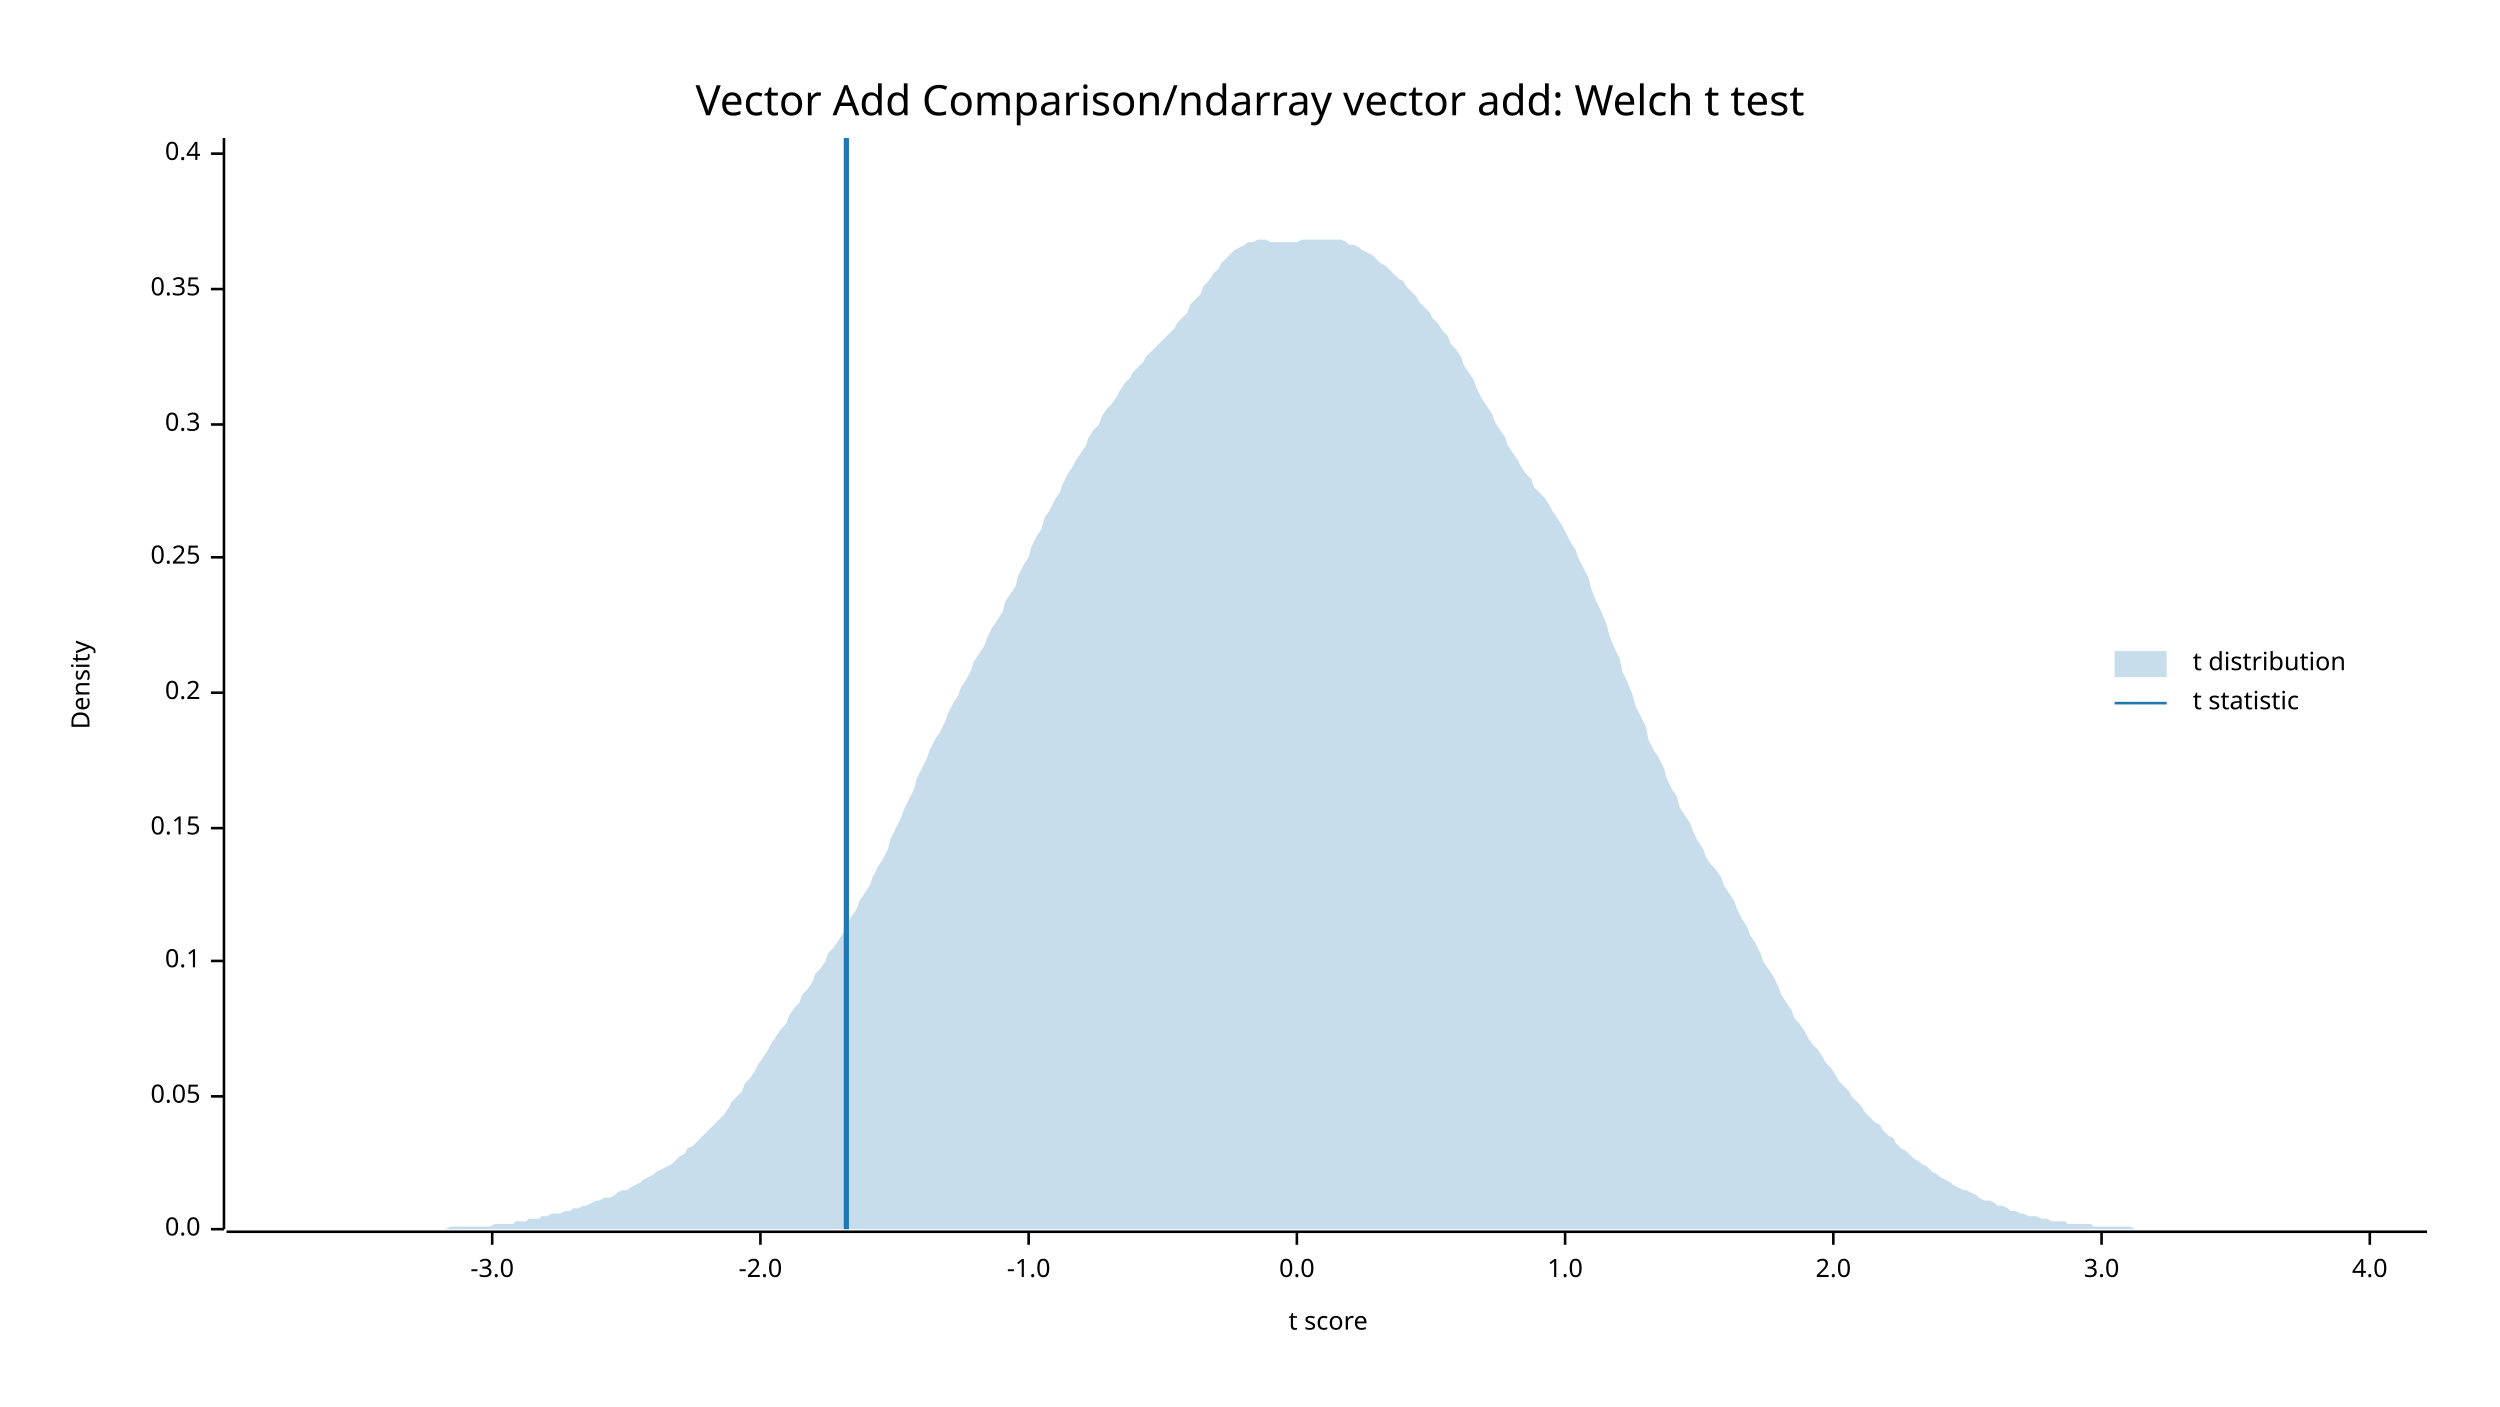
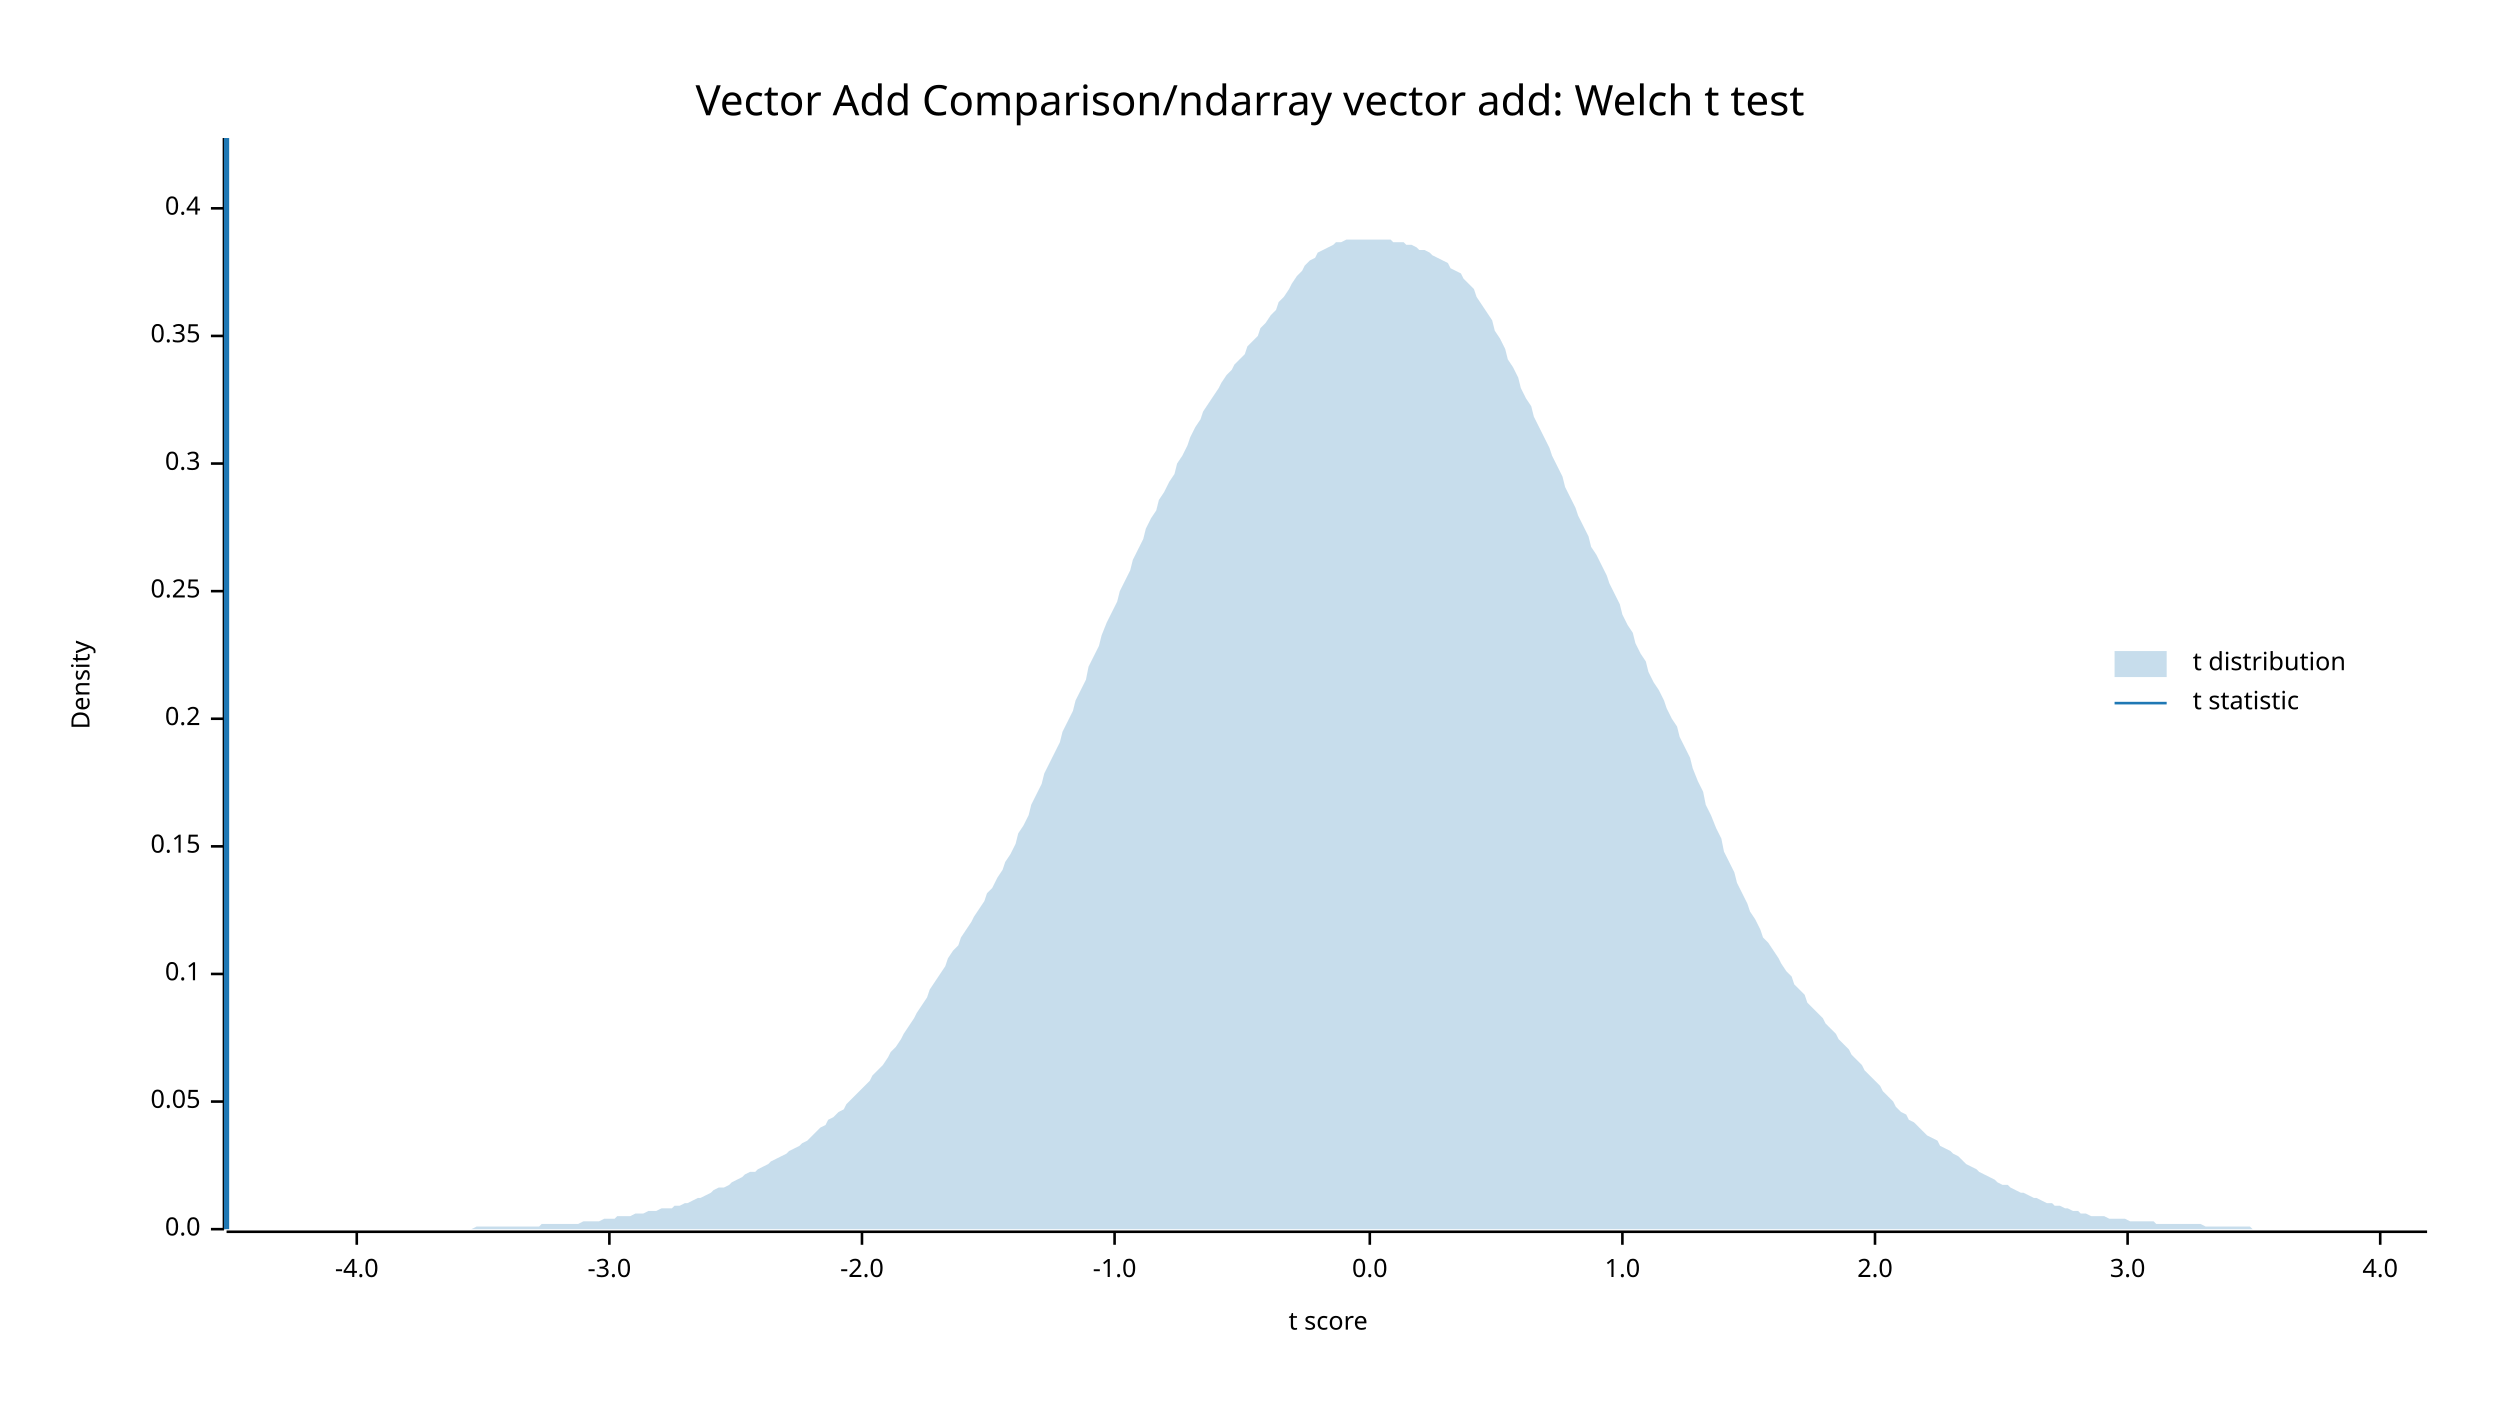
<svg xmlns="http://www.w3.org/2000/svg" width="960" height="540" viewBox="0 0 960 540">
  <text x="480" y="32" dy="0.76em" text-anchor="middle" font-family="sans-serif" font-size="16.129" opacity="1" fill="#000000">
Vector Add Comparison/ndarray vector add: Welch t test
</text>
  <text x="27" y="263" dy="0.76em" text-anchor="middle" font-family="sans-serif" font-size="9.677" opacity="1" fill="#000000" transform="rotate(270, 27, 263)">
Density
</text>
  <text x="510" y="513" dy="-0.5ex" text-anchor="middle" font-family="sans-serif" font-size="9.677" opacity="1" fill="#000000">
t score
</text>
  <polyline fill="none" opacity="1" stroke="#000000" stroke-width="1" points="86,53 86,472 " />
  <text x="77" y="472" dy="0.5ex" text-anchor="end" font-family="sans-serif" font-size="9.677" opacity="1" fill="#000000">
0.0
</text>
  <polyline fill="none" opacity="1" stroke="#000000" stroke-width="1" points="81,472 86,472 " />
-   <text x="77" y="421" dy="0.5ex" text-anchor="end" font-family="sans-serif" font-size="9.677" opacity="1" fill="#000000">
+   <text x="77" y="423" dy="0.5ex" text-anchor="end" font-family="sans-serif" font-size="9.677" opacity="1" fill="#000000">
0.05
</text>
-   <polyline fill="none" opacity="1" stroke="#000000" stroke-width="1" points="81,421 86,421 " />
-   <text x="77" y="369" dy="0.5ex" text-anchor="end" font-family="sans-serif" font-size="9.677" opacity="1" fill="#000000">
+   <polyline fill="none" opacity="1" stroke="#000000" stroke-width="1" points="81,423 86,423 " />
+   <text x="77" y="374" dy="0.5ex" text-anchor="end" font-family="sans-serif" font-size="9.677" opacity="1" fill="#000000">
0.1
</text>
-   <polyline fill="none" opacity="1" stroke="#000000" stroke-width="1" points="81,369 86,369 " />
-   <text x="77" y="318" dy="0.5ex" text-anchor="end" font-family="sans-serif" font-size="9.677" opacity="1" fill="#000000">
+   <polyline fill="none" opacity="1" stroke="#000000" stroke-width="1" points="81,374 86,374 " />
+   <text x="77" y="325" dy="0.5ex" text-anchor="end" font-family="sans-serif" font-size="9.677" opacity="1" fill="#000000">
0.15
</text>
-   <polyline fill="none" opacity="1" stroke="#000000" stroke-width="1" points="81,318 86,318 " />
-   <text x="77" y="266" dy="0.5ex" text-anchor="end" font-family="sans-serif" font-size="9.677" opacity="1" fill="#000000">
+   <polyline fill="none" opacity="1" stroke="#000000" stroke-width="1" points="81,325 86,325 " />
+   <text x="77" y="276" dy="0.5ex" text-anchor="end" font-family="sans-serif" font-size="9.677" opacity="1" fill="#000000">
0.2
</text>
-   <polyline fill="none" opacity="1" stroke="#000000" stroke-width="1" points="81,266 86,266 " />
-   <text x="77" y="214" dy="0.5ex" text-anchor="end" font-family="sans-serif" font-size="9.677" opacity="1" fill="#000000">
+   <polyline fill="none" opacity="1" stroke="#000000" stroke-width="1" points="81,276 86,276 " />
+   <text x="77" y="227" dy="0.5ex" text-anchor="end" font-family="sans-serif" font-size="9.677" opacity="1" fill="#000000">
0.25
</text>
-   <polyline fill="none" opacity="1" stroke="#000000" stroke-width="1" points="81,214 86,214 " />
-   <text x="77" y="163" dy="0.5ex" text-anchor="end" font-family="sans-serif" font-size="9.677" opacity="1" fill="#000000">
+   <polyline fill="none" opacity="1" stroke="#000000" stroke-width="1" points="81,227 86,227 " />
+   <text x="77" y="178" dy="0.5ex" text-anchor="end" font-family="sans-serif" font-size="9.677" opacity="1" fill="#000000">
0.3
</text>
-   <polyline fill="none" opacity="1" stroke="#000000" stroke-width="1" points="81,163 86,163 " />
-   <text x="77" y="111" dy="0.5ex" text-anchor="end" font-family="sans-serif" font-size="9.677" opacity="1" fill="#000000">
+   <polyline fill="none" opacity="1" stroke="#000000" stroke-width="1" points="81,178 86,178 " />
+   <text x="77" y="129" dy="0.5ex" text-anchor="end" font-family="sans-serif" font-size="9.677" opacity="1" fill="#000000">
0.35
</text>
-   <polyline fill="none" opacity="1" stroke="#000000" stroke-width="1" points="81,111 86,111 " />
-   <text x="77" y="59" dy="0.5ex" text-anchor="end" font-family="sans-serif" font-size="9.677" opacity="1" fill="#000000">
+   <polyline fill="none" opacity="1" stroke="#000000" stroke-width="1" points="81,129 86,129 " />
+   <text x="77" y="80" dy="0.5ex" text-anchor="end" font-family="sans-serif" font-size="9.677" opacity="1" fill="#000000">
0.4
</text>
-   <polyline fill="none" opacity="1" stroke="#000000" stroke-width="1" points="81,59 86,59 " />
+   <polyline fill="none" opacity="1" stroke="#000000" stroke-width="1" points="81,80 86,80 " />
  <polyline fill="none" opacity="1" stroke="#000000" stroke-width="1" points="87,473 932,473 " />
-   <text x="189" y="483" dy="0.76em" text-anchor="middle" font-family="sans-serif" font-size="9.677" opacity="1" fill="#000000">
+   <text x="137" y="483" dy="0.76em" text-anchor="middle" font-family="sans-serif" font-size="9.677" opacity="1" fill="#000000">
+ -4.0
+ </text>
+   <polyline fill="none" opacity="1" stroke="#000000" stroke-width="1" points="137,473 137,478 " />
+   <text x="234" y="483" dy="0.76em" text-anchor="middle" font-family="sans-serif" font-size="9.677" opacity="1" fill="#000000">
-3.0
</text>
-   <polyline fill="none" opacity="1" stroke="#000000" stroke-width="1" points="189,473 189,478 " />
-   <text x="292" y="483" dy="0.76em" text-anchor="middle" font-family="sans-serif" font-size="9.677" opacity="1" fill="#000000">
+   <polyline fill="none" opacity="1" stroke="#000000" stroke-width="1" points="234,473 234,478 " />
+   <text x="331" y="483" dy="0.76em" text-anchor="middle" font-family="sans-serif" font-size="9.677" opacity="1" fill="#000000">
-2.0
</text>
-   <polyline fill="none" opacity="1" stroke="#000000" stroke-width="1" points="292,473 292,478 " />
-   <text x="395" y="483" dy="0.76em" text-anchor="middle" font-family="sans-serif" font-size="9.677" opacity="1" fill="#000000">
+   <polyline fill="none" opacity="1" stroke="#000000" stroke-width="1" points="331,473 331,478 " />
+   <text x="428" y="483" dy="0.76em" text-anchor="middle" font-family="sans-serif" font-size="9.677" opacity="1" fill="#000000">
-1.0
</text>
-   <polyline fill="none" opacity="1" stroke="#000000" stroke-width="1" points="395,473 395,478 " />
-   <text x="498" y="483" dy="0.76em" text-anchor="middle" font-family="sans-serif" font-size="9.677" opacity="1" fill="#000000">
+   <polyline fill="none" opacity="1" stroke="#000000" stroke-width="1" points="428,473 428,478 " />
+   <text x="526" y="483" dy="0.76em" text-anchor="middle" font-family="sans-serif" font-size="9.677" opacity="1" fill="#000000">
0.0
</text>
-   <polyline fill="none" opacity="1" stroke="#000000" stroke-width="1" points="498,473 498,478 " />
-   <text x="601" y="483" dy="0.76em" text-anchor="middle" font-family="sans-serif" font-size="9.677" opacity="1" fill="#000000">
+   <polyline fill="none" opacity="1" stroke="#000000" stroke-width="1" points="526,473 526,478 " />
+   <text x="623" y="483" dy="0.76em" text-anchor="middle" font-family="sans-serif" font-size="9.677" opacity="1" fill="#000000">
1.0
</text>
-   <polyline fill="none" opacity="1" stroke="#000000" stroke-width="1" points="601,473 601,478 " />
-   <text x="704" y="483" dy="0.76em" text-anchor="middle" font-family="sans-serif" font-size="9.677" opacity="1" fill="#000000">
+   <polyline fill="none" opacity="1" stroke="#000000" stroke-width="1" points="623,473 623,478 " />
+   <text x="720" y="483" dy="0.76em" text-anchor="middle" font-family="sans-serif" font-size="9.677" opacity="1" fill="#000000">
2.0
</text>
-   <polyline fill="none" opacity="1" stroke="#000000" stroke-width="1" points="704,473 704,478 " />
-   <text x="807" y="483" dy="0.76em" text-anchor="middle" font-family="sans-serif" font-size="9.677" opacity="1" fill="#000000">
+   <polyline fill="none" opacity="1" stroke="#000000" stroke-width="1" points="720,473 720,478 " />
+   <text x="817" y="483" dy="0.76em" text-anchor="middle" font-family="sans-serif" font-size="9.677" opacity="1" fill="#000000">
3.0
</text>
-   <polyline fill="none" opacity="1" stroke="#000000" stroke-width="1" points="807,473 807,478 " />
-   <text x="910" y="483" dy="0.76em" text-anchor="middle" font-family="sans-serif" font-size="9.677" opacity="1" fill="#000000">
+   <polyline fill="none" opacity="1" stroke="#000000" stroke-width="1" points="817,473 817,478 " />
+   <text x="914" y="483" dy="0.76em" text-anchor="middle" font-family="sans-serif" font-size="9.677" opacity="1" fill="#000000">
4.0
</text>
-   <polyline fill="none" opacity="1" stroke="#000000" stroke-width="1" points="910,473 910,478 " />
-   <polygon opacity="0.25" fill="#1F78B4" points="87,472 88,472 90,472 92,472 93,472 95,472 97,472 98,472 100,472 102,472 103,472 105,472 107,472 109,472 110,472 112,472 114,472 115,472 117,472 119,472 120,472 122,472 124,472 125,472 127,472 129,472 131,472 132,472 134,472 136,472 137,472 139,472 141,472 142,472 144,472 146,472 147,472 149,472 151,472 153,472 154,472 156,472 158,472 159,472 161,472 163,472 164,472 166,472 168,472 169,472 171,472 173,471 175,471 176,471 178,471 180,471 181,471 183,471 185,471 186,471 188,471 190,470 191,470 193,470 195,470 197,470 198,469 200,469 202,469 203,468 205,468 207,468 208,467 210,467 212,466 214,466 215,466 217,465 219,465 220,464 222,464 224,463 225,463 227,462 229,461 230,461 232,460 234,460 236,459 237,458 239,457 241,457 242,456 244,455 246,454 247,453 249,452 251,451 252,450 254,449 256,448 258,447 259,446 261,444 263,443 264,441 266,440 268,438 269,437 271,435 273,433 274,432 276,430 278,428 280,425 281,423 283,421 285,419 286,416 288,414 290,411 291,409 293,406 295,403 296,401 298,398 300,395 302,393 303,390 305,387 307,385 308,382 310,380 312,377 313,374 315,372 317,369 318,366 320,364 322,361 324,358 325,355 327,352 329,349 330,346 332,343 334,340 335,337 337,333 339,330 341,326 342,322 344,318 346,314 347,311 349,307 351,303 352,299 354,295 356,291 357,288 359,284 361,281 363,277 364,274 366,270 368,267 369,264 371,261 373,257 374,254 376,251 378,248 379,245 381,241 383,238 385,235 386,231 388,228 390,225 391,221 393,217 395,214 396,210 398,206 400,203 401,199 403,196 405,192 407,189 408,186 410,182 412,179 413,177 415,174 417,171 418,168 420,165 422,163 423,160 425,157 427,155 429,152 430,150 432,147 434,145 435,143 437,141 439,139 440,137 442,135 444,133 445,132 447,130 449,128 451,126 452,124 454,122 456,120 457,117 459,115 461,113 462,110 464,108 466,105 468,103 469,101 471,99 473,97 474,96 476,95 478,94 479,93 481,93 483,92 484,92 486,92 488,93 490,93 491,93 493,93 495,93 496,93 498,93 500,92 501,92 503,92 505,92 506,92 508,92 510,92 512,92 513,92 515,92 517,93 518,94 520,94 522,95 523,96 525,97 527,98 528,99 530,101 532,102 534,104 535,105 537,107 539,108 540,110 542,112 544,114 545,116 547,118 549,120 550,122 552,124 554,127 556,129 557,132 559,134 561,137 562,140 564,143 566,146 567,149 569,153 571,156 573,159 574,162 576,165 578,168 579,171 581,174 583,177 584,179 586,182 588,184 589,187 591,189 593,191 595,194 596,196 598,199 600,202 601,204 603,208 605,211 606,214 608,218 610,222 611,226 613,231 615,235 617,240 618,244 620,249 622,253 623,258 625,262 627,267 628,271 630,275 632,279 633,284 635,288 637,291 639,295 640,299 642,303 644,306 645,310 647,313 649,316 650,319 652,323 654,326 655,329 657,332 659,334 661,337 662,340 664,343 666,346 667,349 669,353 671,356 672,359 674,362 676,366 677,369 679,372 681,375 683,379 684,382 686,385 688,388 689,391 691,393 693,396 694,398 696,401 698,403 700,406 701,408 703,410 705,413 706,415 708,417 710,419 711,421 713,423 715,425 716,427 718,429 720,431 722,432 723,434 725,436 727,437 728,439 730,441 732,442 733,443 735,445 737,446 738,447 740,448 742,450 744,451 745,452 747,453 749,454 750,455 752,456 754,457 755,457 757,458 759,459 760,460 762,461 764,461 766,462 767,463 769,463 771,464 772,465 774,465 776,466 777,466 779,467 781,467 782,467 784,468 786,468 788,469 789,469 791,469 793,469 794,470 796,470 798,470 799,470 801,470 803,470 804,471 806,471 808,471 810,471 811,471 813,471 815,471 816,471 818,471 820,472 821,472 823,472 825,472 827,472 828,472 830,472 832,472 833,472 835,472 837,472 838,472 840,472 842,472 843,472 845,472 847,472 849,472 850,472 852,472 854,472 855,472 857,472 859,472 860,472 862,472 864,472 865,472 867,472 869,472 871,472 872,472 874,472 876,472 877,472 879,472 881,472 882,472 884,472 886,472 887,472 889,472 891,472 893,472 894,472 896,472 898,472 899,472 901,472 903,472 904,472 906,472 908,472 909,472 911,472 913,472 915,472 916,472 918,472 920,472 921,472 923,472 925,472 926,472 928,472 930,472 932,472 932,472 87,472 " />
-   <polyline fill="none" opacity="1" stroke="#1F78B4" stroke-width="2" points="325,472 325,53 " />
+   <polyline fill="none" opacity="1" stroke="#000000" stroke-width="1" points="914,473 914,478 " />
+   <polygon opacity="0.25" fill="#1F78B4" points="87,472 88,472 90,472 92,472 93,472 95,472 97,472 98,472 100,472 102,472 103,472 105,472 107,472 109,472 110,472 112,472 114,472 115,472 117,472 119,472 120,472 122,472 124,472 125,472 127,472 129,472 131,472 132,472 134,472 136,472 137,472 139,472 141,472 142,472 144,472 146,472 147,472 149,472 151,472 153,472 154,472 156,472 158,472 159,472 161,472 163,472 164,472 166,472 168,472 169,472 171,472 173,472 175,472 176,472 178,472 180,472 181,472 183,471 185,471 186,471 188,471 190,471 191,471 193,471 195,471 197,471 198,471 200,471 202,471 203,471 205,471 207,471 208,470 210,470 212,470 214,470 215,470 217,470 219,470 220,470 222,470 224,469 225,469 227,469 229,469 230,469 232,468 234,468 236,468 237,467 239,467 241,467 242,467 244,466 246,466 247,466 249,465 251,465 252,465 254,464 256,464 258,464 259,463 261,463 263,462 264,462 266,461 268,460 269,460 271,459 273,458 274,457 276,456 278,456 280,455 281,454 283,453 285,452 286,451 288,450 290,450 291,449 293,448 295,447 296,446 298,445 300,444 302,443 303,442 305,441 307,440 308,439 310,438 312,436 313,435 315,433 317,432 318,430 320,429 322,427 324,426 325,424 327,422 329,420 330,419 332,417 334,415 335,413 337,411 339,409 341,406 342,404 344,402 346,399 347,397 349,394 351,391 352,389 354,386 356,383 357,380 359,377 361,374 363,371 364,368 366,365 368,363 369,360 371,357 373,354 374,352 376,349 378,346 379,343 381,341 383,337 385,334 386,331 388,328 390,324 391,320 393,317 395,313 396,309 398,305 400,301 401,297 403,293 405,289 407,285 408,281 410,277 412,273 413,269 415,265 417,261 418,256 420,252 422,248 423,244 425,239 427,235 429,231 430,227 432,223 434,219 435,215 437,211 439,207 440,203 442,199 444,196 445,192 447,189 449,185 451,182 452,178 454,175 456,171 457,168 459,164 461,161 462,158 464,155 466,152 468,149 469,147 471,144 473,142 474,140 476,138 478,136 479,133 481,131 483,129 484,126 486,124 488,121 490,119 491,116 493,114 495,111 496,109 498,106 500,104 501,102 503,100 505,99 506,97 508,96 510,95 512,94 513,93 515,93 517,92 518,92 520,92 522,92 523,92 525,92 527,92 528,92 530,92 532,92 534,92 535,93 537,93 539,93 540,94 542,94 544,95 545,96 547,96 549,97 550,98 552,99 554,100 556,101 557,103 559,104 561,105 562,107 564,109 566,111 567,114 569,117 571,120 573,123 574,127 576,130 578,134 579,138 581,141 583,145 584,149 586,153 588,156 589,160 591,164 593,168 595,172 596,175 598,179 600,183 601,187 603,191 605,195 606,198 608,202 610,206 611,210 613,213 615,217 617,221 618,224 620,228 622,232 623,236 625,240 627,243 628,247 630,251 632,254 633,258 635,262 637,265 639,269 640,272 642,276 644,279 645,283 647,287 649,291 650,295 652,300 654,304 655,309 657,313 659,318 661,322 662,327 664,331 666,335 667,339 669,343 671,347 672,350 674,353 676,357 677,360 679,362 681,365 683,368 684,370 686,373 688,375 689,378 691,380 693,382 694,385 696,387 698,389 700,391 701,393 703,395 705,397 706,399 708,401 710,403 711,405 713,407 715,409 716,411 718,413 720,415 722,417 723,419 725,421 727,423 728,425 730,427 732,428 733,430 735,431 737,433 738,434 740,436 742,437 744,438 745,440 747,441 749,442 750,443 752,444 754,446 755,447 757,448 759,449 760,450 762,451 764,452 766,453 767,454 769,455 771,455 772,456 774,457 776,458 777,458 779,459 781,460 782,460 784,461 786,462 788,462 789,463 791,463 793,464 794,464 796,465 798,465 799,466 801,466 803,467 804,467 806,467 808,467 810,468 811,468 813,468 815,468 816,468 818,469 820,469 821,469 823,469 825,469 827,469 828,470 830,470 832,470 833,470 835,470 837,470 838,470 840,470 842,470 843,470 845,470 847,471 849,471 850,471 852,471 854,471 855,471 857,471 859,471 860,471 862,471 864,471 865,472 867,472 869,472 871,472 872,472 874,472 876,472 877,472 879,472 881,472 882,472 884,472 886,472 887,472 889,472 891,472 893,472 894,472 896,472 898,472 899,472 901,472 903,472 904,472 906,472 908,472 909,472 911,472 913,472 915,472 916,472 918,472 920,472 921,472 923,472 925,472 926,472 928,472 930,472 932,472 932,472 87,472 " />
+   <polyline fill="none" opacity="1" stroke="#1F78B4" stroke-width="2" points="87,472 87,53 " />
  <text x="842" y="250" dy="0.76em" text-anchor="start" font-family="sans-serif" font-size="9.677" opacity="1" fill="#000000">
t distribution
</text>
  <text x="842" y="265" dy="0.76em" text-anchor="start" font-family="sans-serif" font-size="9.677" opacity="1" fill="#000000">
t statistic
</text>
  <rect x="812" y="250" width="20" height="10" opacity="0.25" fill="#1F78B4" stroke="none" />
  <polyline fill="none" opacity="1" stroke="#1F78B4" stroke-width="1" points="812,270 832,270 " />
</svg>
